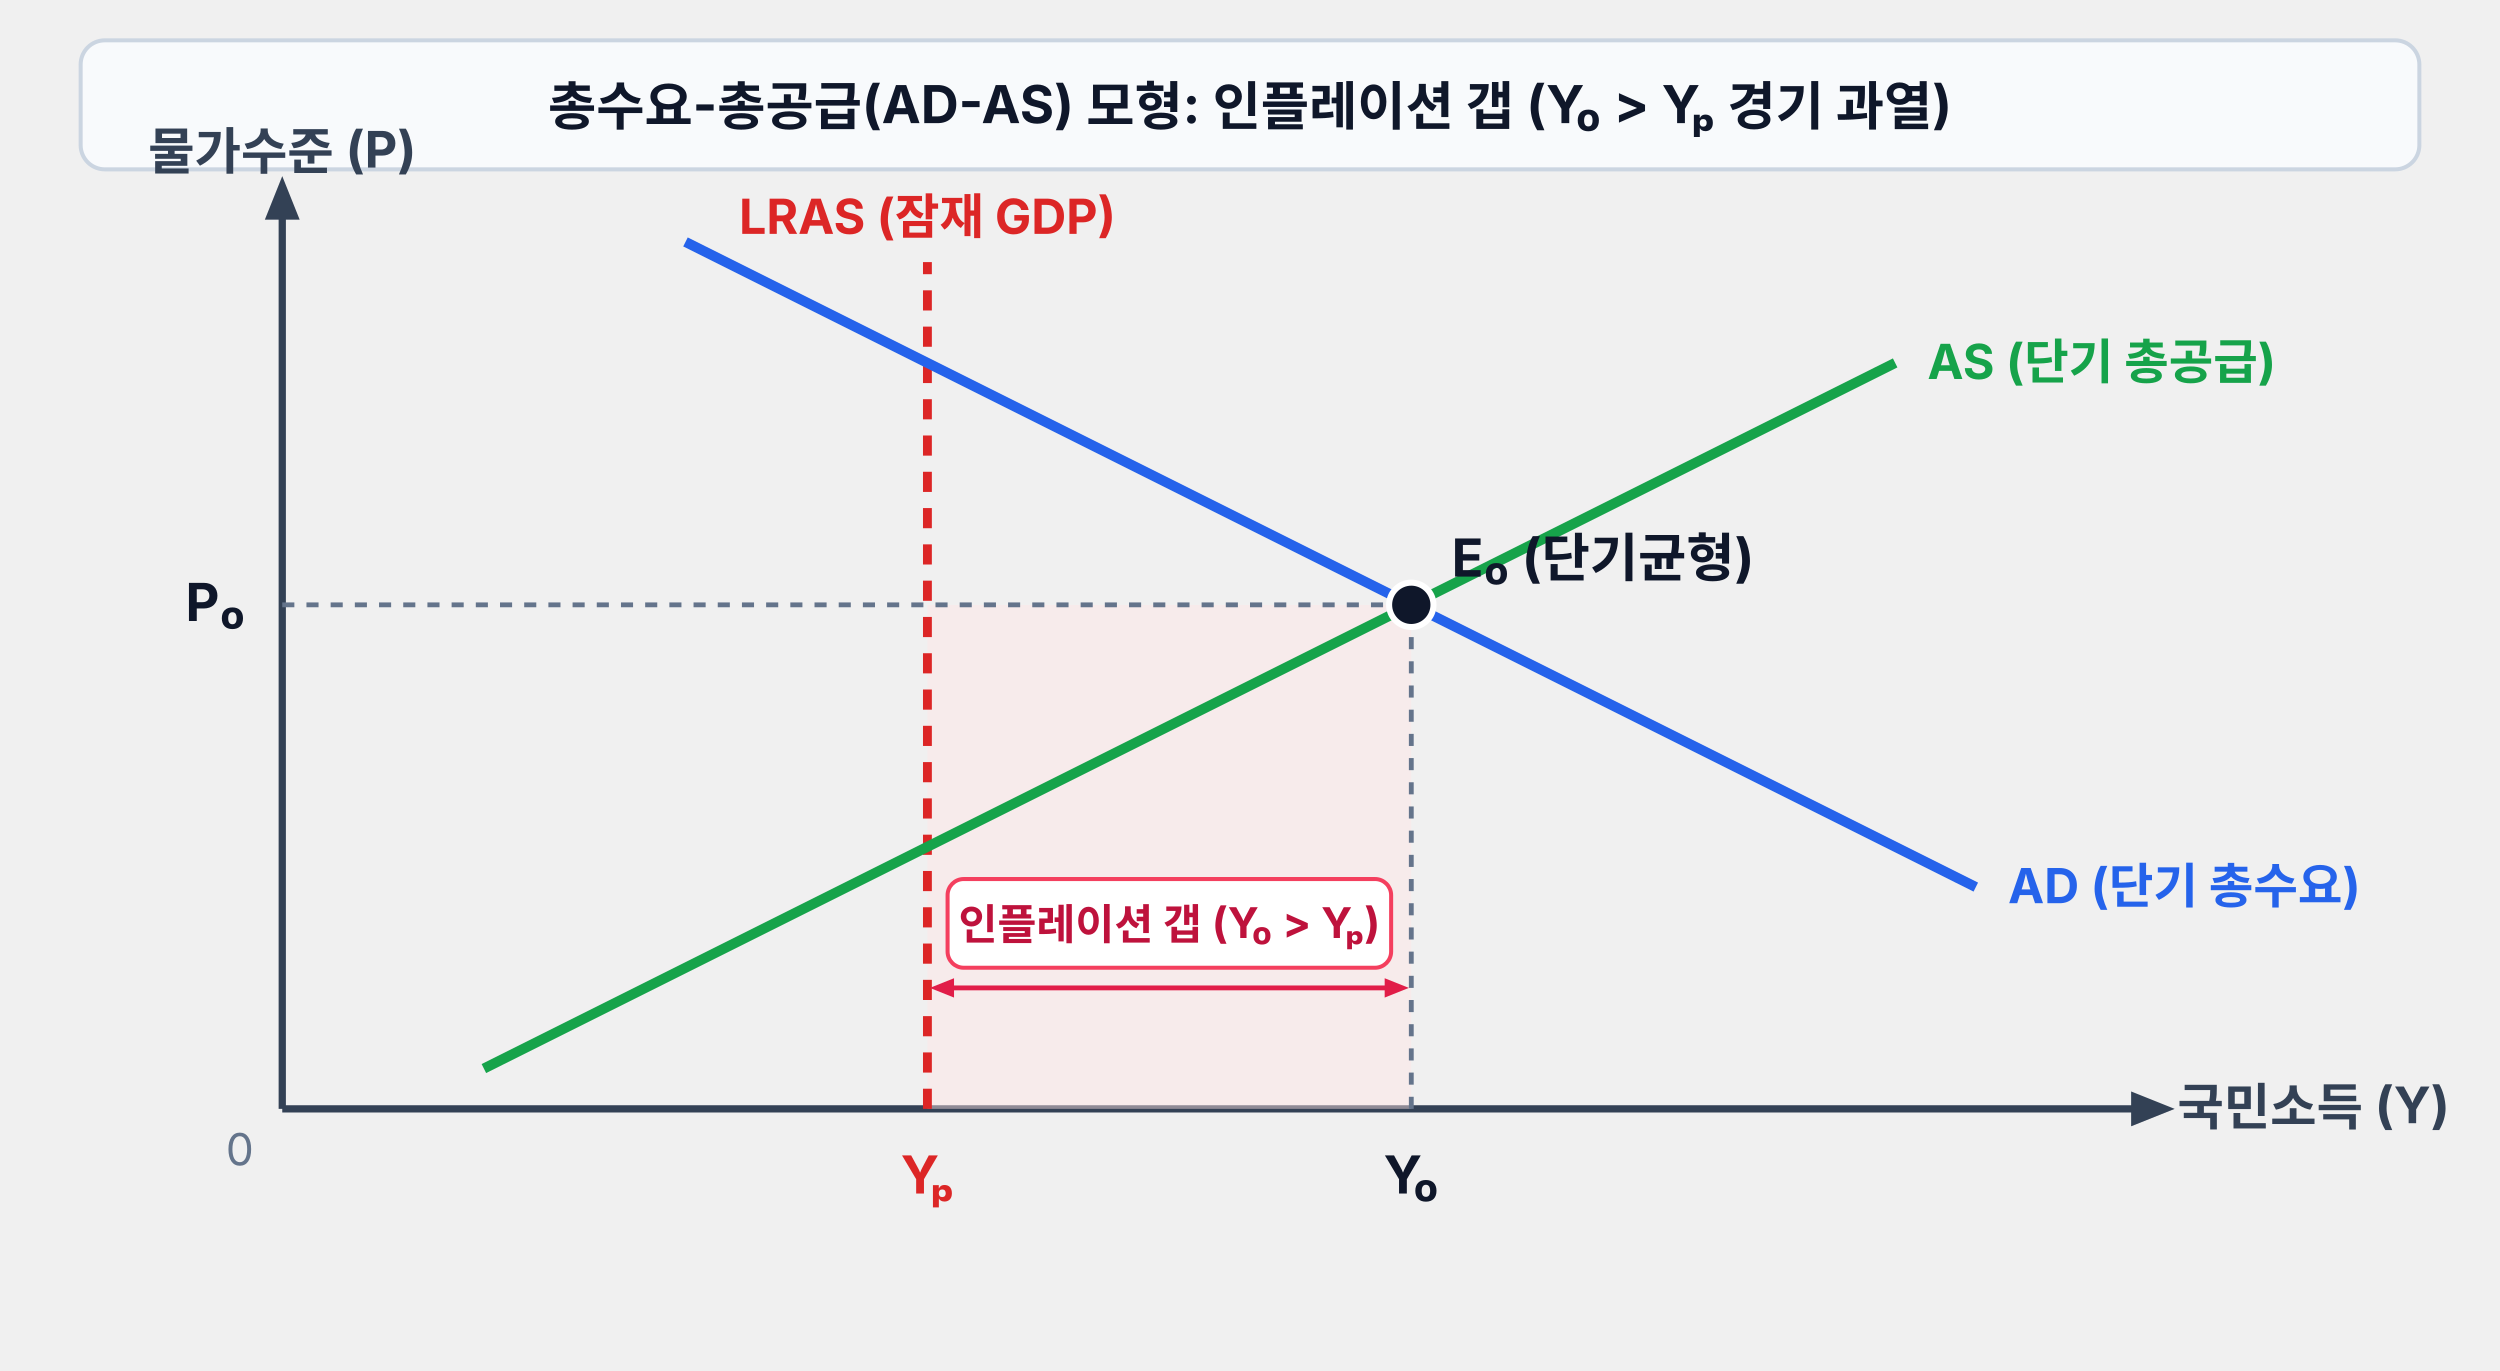
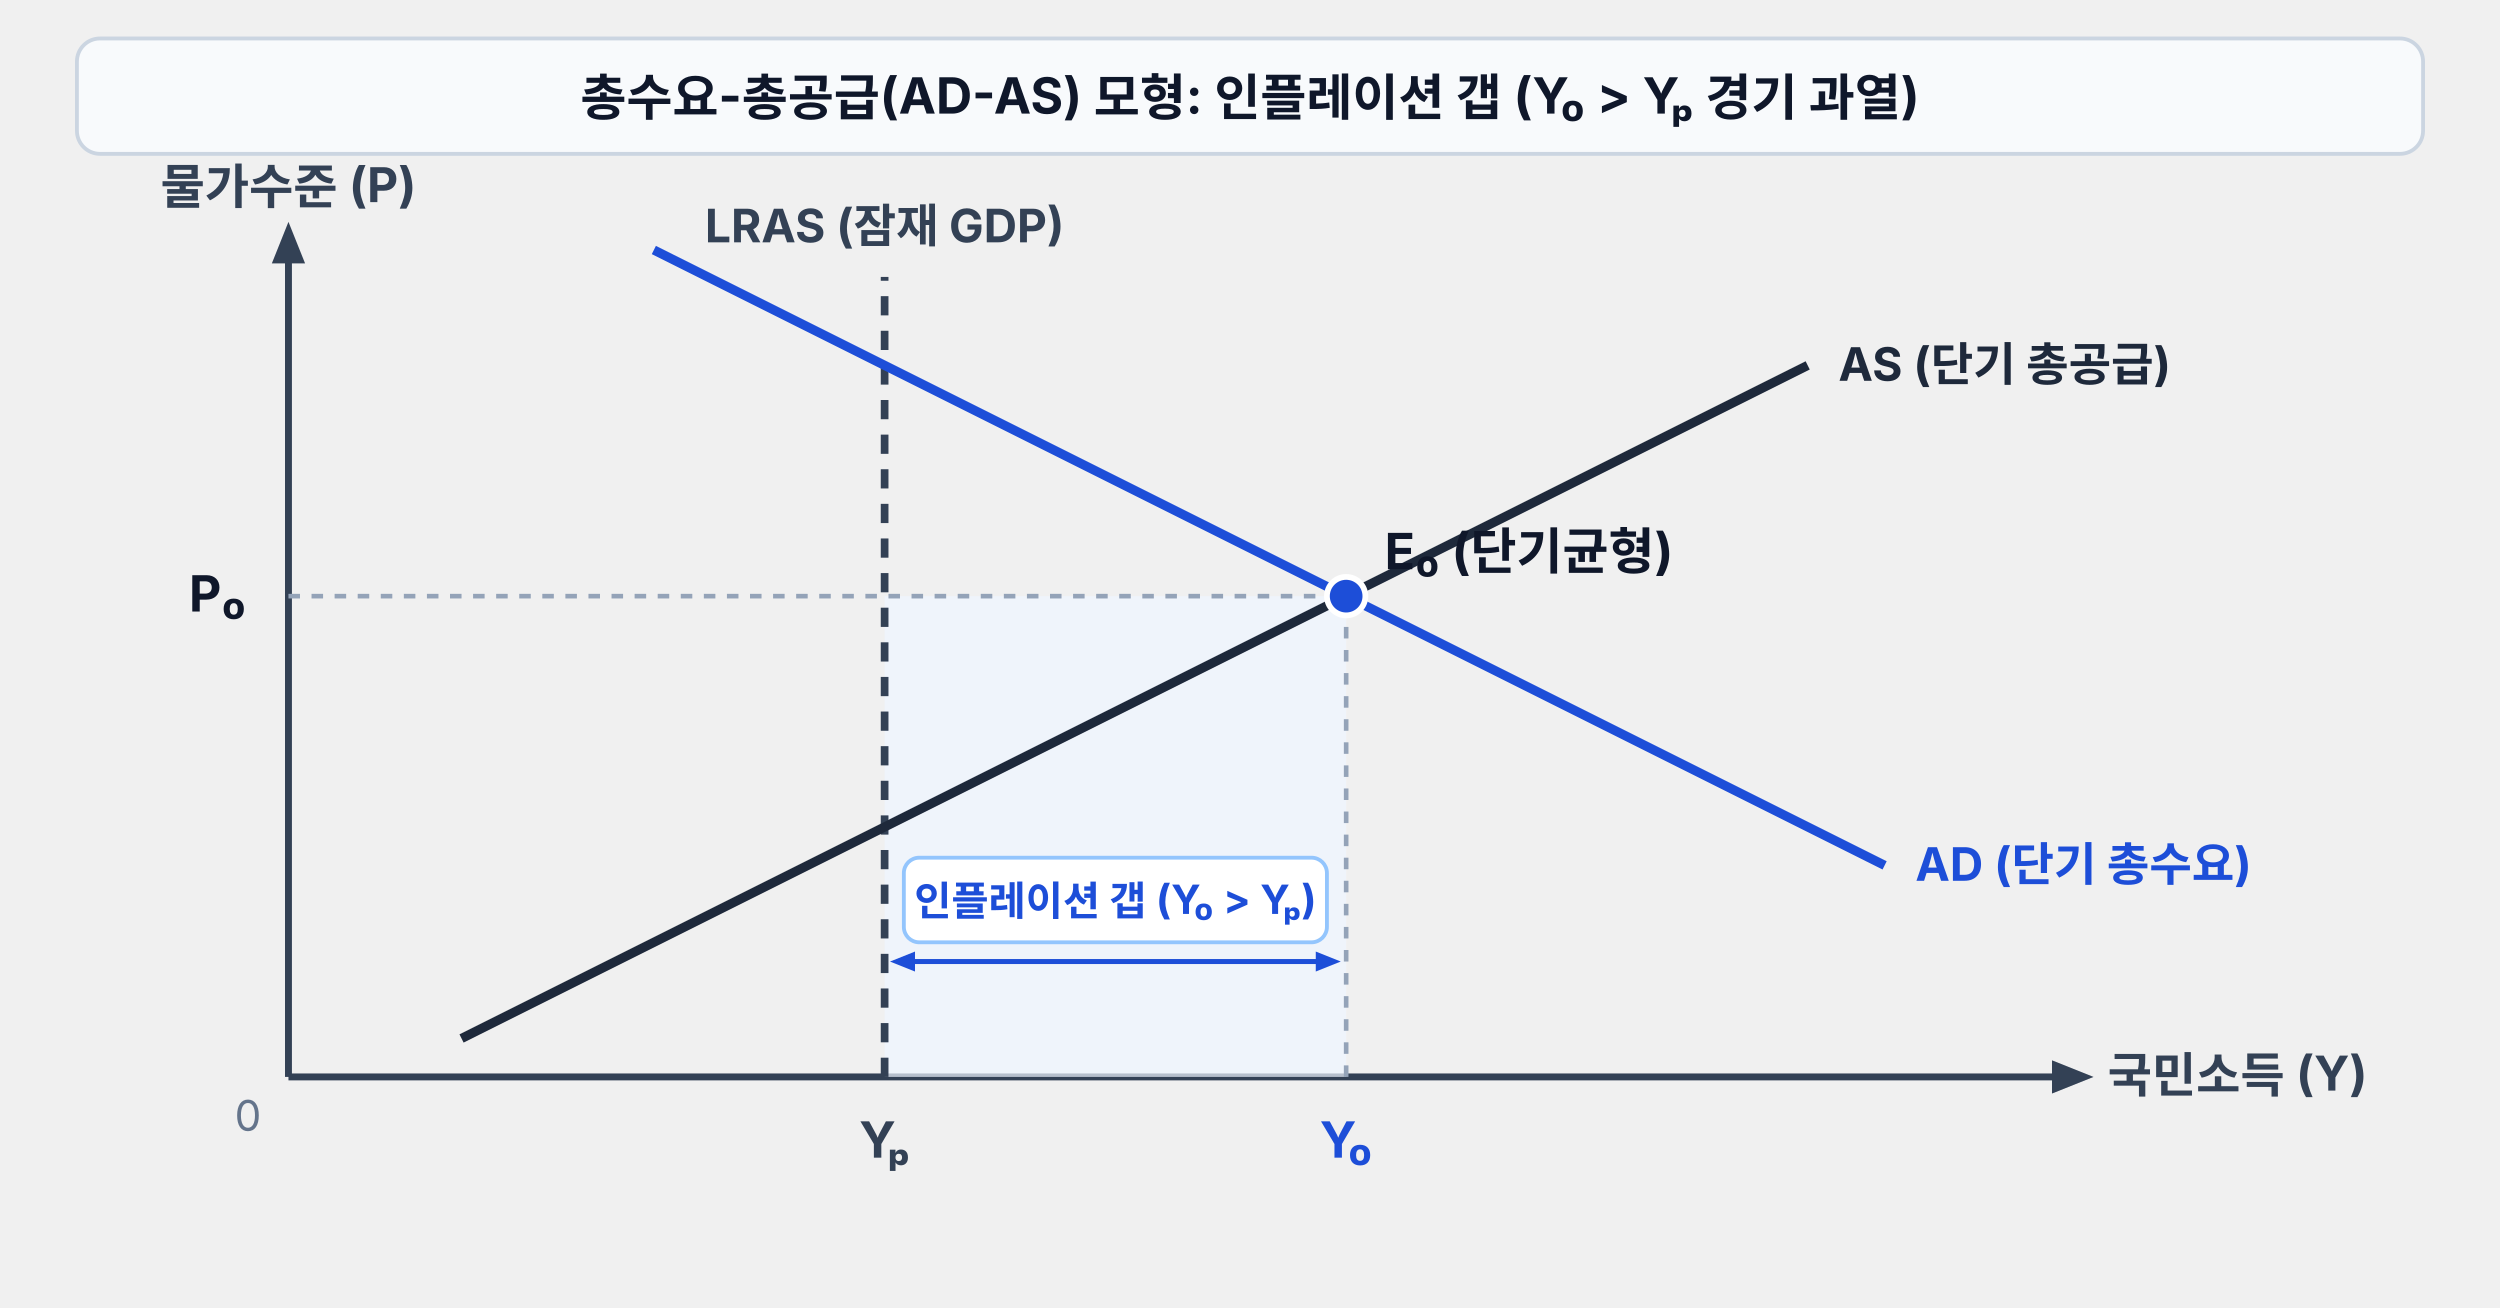
- <svg xmlns="http://www.w3.org/2000/svg" viewBox="0 0 620 340" width="100%" height="100%" style="background:#ffffff; font-family:'Pretendard', -apple-system, sans-serif;">
+ <svg xmlns="http://www.w3.org/2000/svg" viewBox="0 0 650 340" width="100%" height="100%" style="background:#ffffff; font-family:'Pretendard', -apple-system, sans-serif;">
  <defs>
    <marker id="arr2" viewBox="0 0 10 10" refX="6" refY="5" markerWidth="6" markerHeight="6" orient="auto-start-reverse">
      <path d="M 0 1 L 10 5 L 0 9 z" fill="#334155" />
    </marker>
-     <marker id="arr-red-left" viewBox="0 0 10 10" refX="4" refY="5" markerWidth="5" markerHeight="5" orient="auto">
-       <path d="M 10 1 L 0 5 L 10 9 z" fill="#e11d48" />
+     <marker id="arr-blue-left" viewBox="0 0 10 10" refX="4" refY="5" markerWidth="5" markerHeight="5" orient="auto">
+       <path d="M 10 1 L 0 5 L 10 9 z" fill="#1d4ed8" />
    </marker>
-     <marker id="arr-red-right" viewBox="0 0 10 10" refX="6" refY="5" markerWidth="5" markerHeight="5" orient="auto">
-       <path d="M 0 1 L 10 5 L 0 9 z" fill="#e11d48" />
+     <marker id="arr-blue-right" viewBox="0 0 10 10" refX="6" refY="5" markerWidth="5" markerHeight="5" orient="auto">
+       <path d="M 0 1 L 10 5 L 0 9 z" fill="#1d4ed8" />
    </marker>
  </defs>
-   <rect x="20" y="10" width="580" height="32" rx="6" fill="#f8fafc" stroke="#cbd5e1" stroke-width="1" />
-   <text x="310" y="31" font-size="13" font-weight="bold" text-anchor="middle" fill="#0f172a">총수요-총공급(AD-AS) 모형: 인플레이션 갭 (Y₀ &gt; Yₚ 경기 과열)</text>
-   <line x1="70" y1="275" x2="535" y2="275" stroke="#334155" stroke-width="1.8" marker-end="url(#arr2)" />
-   <line x1="70" y1="275" x2="70" y2="48" stroke="#334155" stroke-width="1.8" marker-end="url(#arr2)" />
-   <text x="540" y="279" font-size="12.5" font-weight="bold" fill="#334155">국민소득 (Y)</text>
-   <text x="70" y="42" font-size="12.5" font-weight="bold" fill="#334155" text-anchor="middle">물가수준 (P)</text>
-   <text x="56" y="289" font-size="11" fill="#64748b">0</text>
-   <rect x="230" y="150" width="120" height="125" fill="#ffe4e6" fill-opacity="0.45" />
-   <line x1="230" y1="275" x2="230" y2="65" stroke="#dc2626" stroke-width="2.2" stroke-dasharray="5,4" />
-   <text x="230" y="58" font-size="12" font-weight="bold" fill="#dc2626" text-anchor="middle">LRAS (잠재 GDP)</text>
-   <text x="230" y="296" font-size="13" font-weight="bold" fill="#dc2626" text-anchor="middle">Yₚ</text>
-   <line x1="120" y1="265" x2="470" y2="90" stroke="#16a34a" stroke-width="2.5" />
-   <text x="478" y="94" font-size="12" font-weight="bold" fill="#16a34a">AS (단기 총공급)</text>
-   <line x1="170" y1="60" x2="490" y2="220" stroke="#2563eb" stroke-width="2.5" />
-   <text x="498" y="224" font-size="12" font-weight="bold" fill="#2563eb">AD (단기 총수요)</text>
-   <line x1="70" y1="150" x2="350" y2="150" stroke="#64748b" stroke-width="1.2" stroke-dasharray="3,3" />
-   <line x1="350" y1="275" x2="350" y2="150" stroke="#64748b" stroke-width="1.2" stroke-dasharray="3,3" />
-   <circle cx="350" cy="150" r="5.5" fill="#0f172a" stroke="#ffffff" stroke-width="1.5" />
-   <text x="360" y="143" font-size="13" font-weight="bold" fill="#0f172a">E₀ (단기균형)</text>
-   <text x="46" y="154" font-size="13" font-weight="bold" fill="#0f172a">P₀</text>
-   <text x="350" y="296" font-size="13" font-weight="bold" fill="#0f172a" text-anchor="middle">Y₀</text>
-   <line x1="233" y1="245" x2="347" y2="245" stroke="#e11d48" stroke-width="1.2" marker-start="url(#arr-red-left)" marker-end="url(#arr-red-right)" />
-   <rect x="235" y="218" width="110" height="22" rx="4" fill="#ffffff" stroke="#f43f5e" stroke-width="1" />
-   <text x="290" y="233" font-size="10.5" font-weight="bold" text-anchor="middle" fill="#be123c">인플레이션 갭 (Y₀ &gt; Yₚ)</text>
+   <rect x="20" y="10" width="610" height="30" rx="6" fill="#f8fafc" stroke="#cbd5e1" stroke-width="1" />
+   <text x="325" y="30" font-size="13" font-weight="700" text-anchor="middle" fill="#0f172a">총수요-총공급(AD-AS) 모형: 인플레이션 갭 (Y₀ &gt; Yₚ 경기 과열)</text>
+   <line x1="75" y1="280" x2="540" y2="280" stroke="#334155" stroke-width="1.8" marker-end="url(#arr2)" />
+   <line x1="75" y1="280" x2="75" y2="62" stroke="#334155" stroke-width="1.8" marker-end="url(#arr2)" />
+   <text x="548" y="284" font-size="12.5" font-weight="700" fill="#334155">국민소득 (Y)</text>
+   <text x="75" y="53" font-size="12.5" font-weight="700" fill="#334155" text-anchor="middle">물가수준 (P)</text>
+   <text x="61" y="294" font-size="11" fill="#64748b">0</text>
+   <rect x="230" y="155" width="120" height="125" fill="#eff6ff" fill-opacity="0.7" />
+   <line x1="230" y1="280" x2="230" y2="72" stroke="#334155" stroke-width="2" stroke-dasharray="5,4" />
+   <text x="230" y="63" font-size="12" font-weight="700" fill="#334155" text-anchor="middle">LRAS (잠재 GDP)</text>
+   <text x="230" y="301" font-size="13" font-weight="700" fill="#334155" text-anchor="middle">Yₚ</text>
+   <line x1="120" y1="270" x2="470" y2="95" stroke="#1e293b" stroke-width="2.4" />
+   <text x="478" y="99" font-size="12" font-weight="700" fill="#1e293b">AS (단기 총공급)</text>
+   <line x1="170" y1="65" x2="490" y2="225" stroke="#1d4ed8" stroke-width="2.4" />
+   <text x="498" y="229" font-size="12" font-weight="700" fill="#1d4ed8">AD (단기 총수요)</text>
+   <line x1="75" y1="155" x2="350" y2="155" stroke="#94a3b8" stroke-width="1.2" stroke-dasharray="3,3" />
+   <line x1="350" y1="280" x2="350" y2="155" stroke="#94a3b8" stroke-width="1.2" stroke-dasharray="3,3" />
+   <circle cx="350" cy="155" r="5" fill="#1d4ed8" stroke="#ffffff" stroke-width="1.5" />
+   <text x="360" y="148" font-size="13" font-weight="700" fill="#0f172a">E₀ (단기균형)</text>
+   <text x="64" y="159" font-size="13" font-weight="700" fill="#0f172a" text-anchor="end">P₀</text>
+   <text x="350" y="301" font-size="13" font-weight="700" fill="#1d4ed8" text-anchor="middle">Y₀</text>
+   <line x1="234" y1="250" x2="346" y2="250" stroke="#1d4ed8" stroke-width="1.3" marker-start="url(#arr-blue-left)" marker-end="url(#arr-blue-right)" />
+   <rect x="235" y="223" width="110" height="22" rx="4" fill="#ffffff" stroke="#93c5fd" stroke-width="1" />
+   <text x="290" y="238" font-size="10.5" font-weight="700" text-anchor="middle" fill="#1d4ed8">인플레이션 갭 (Y₀ &gt; Yₚ)</text>
</svg>
